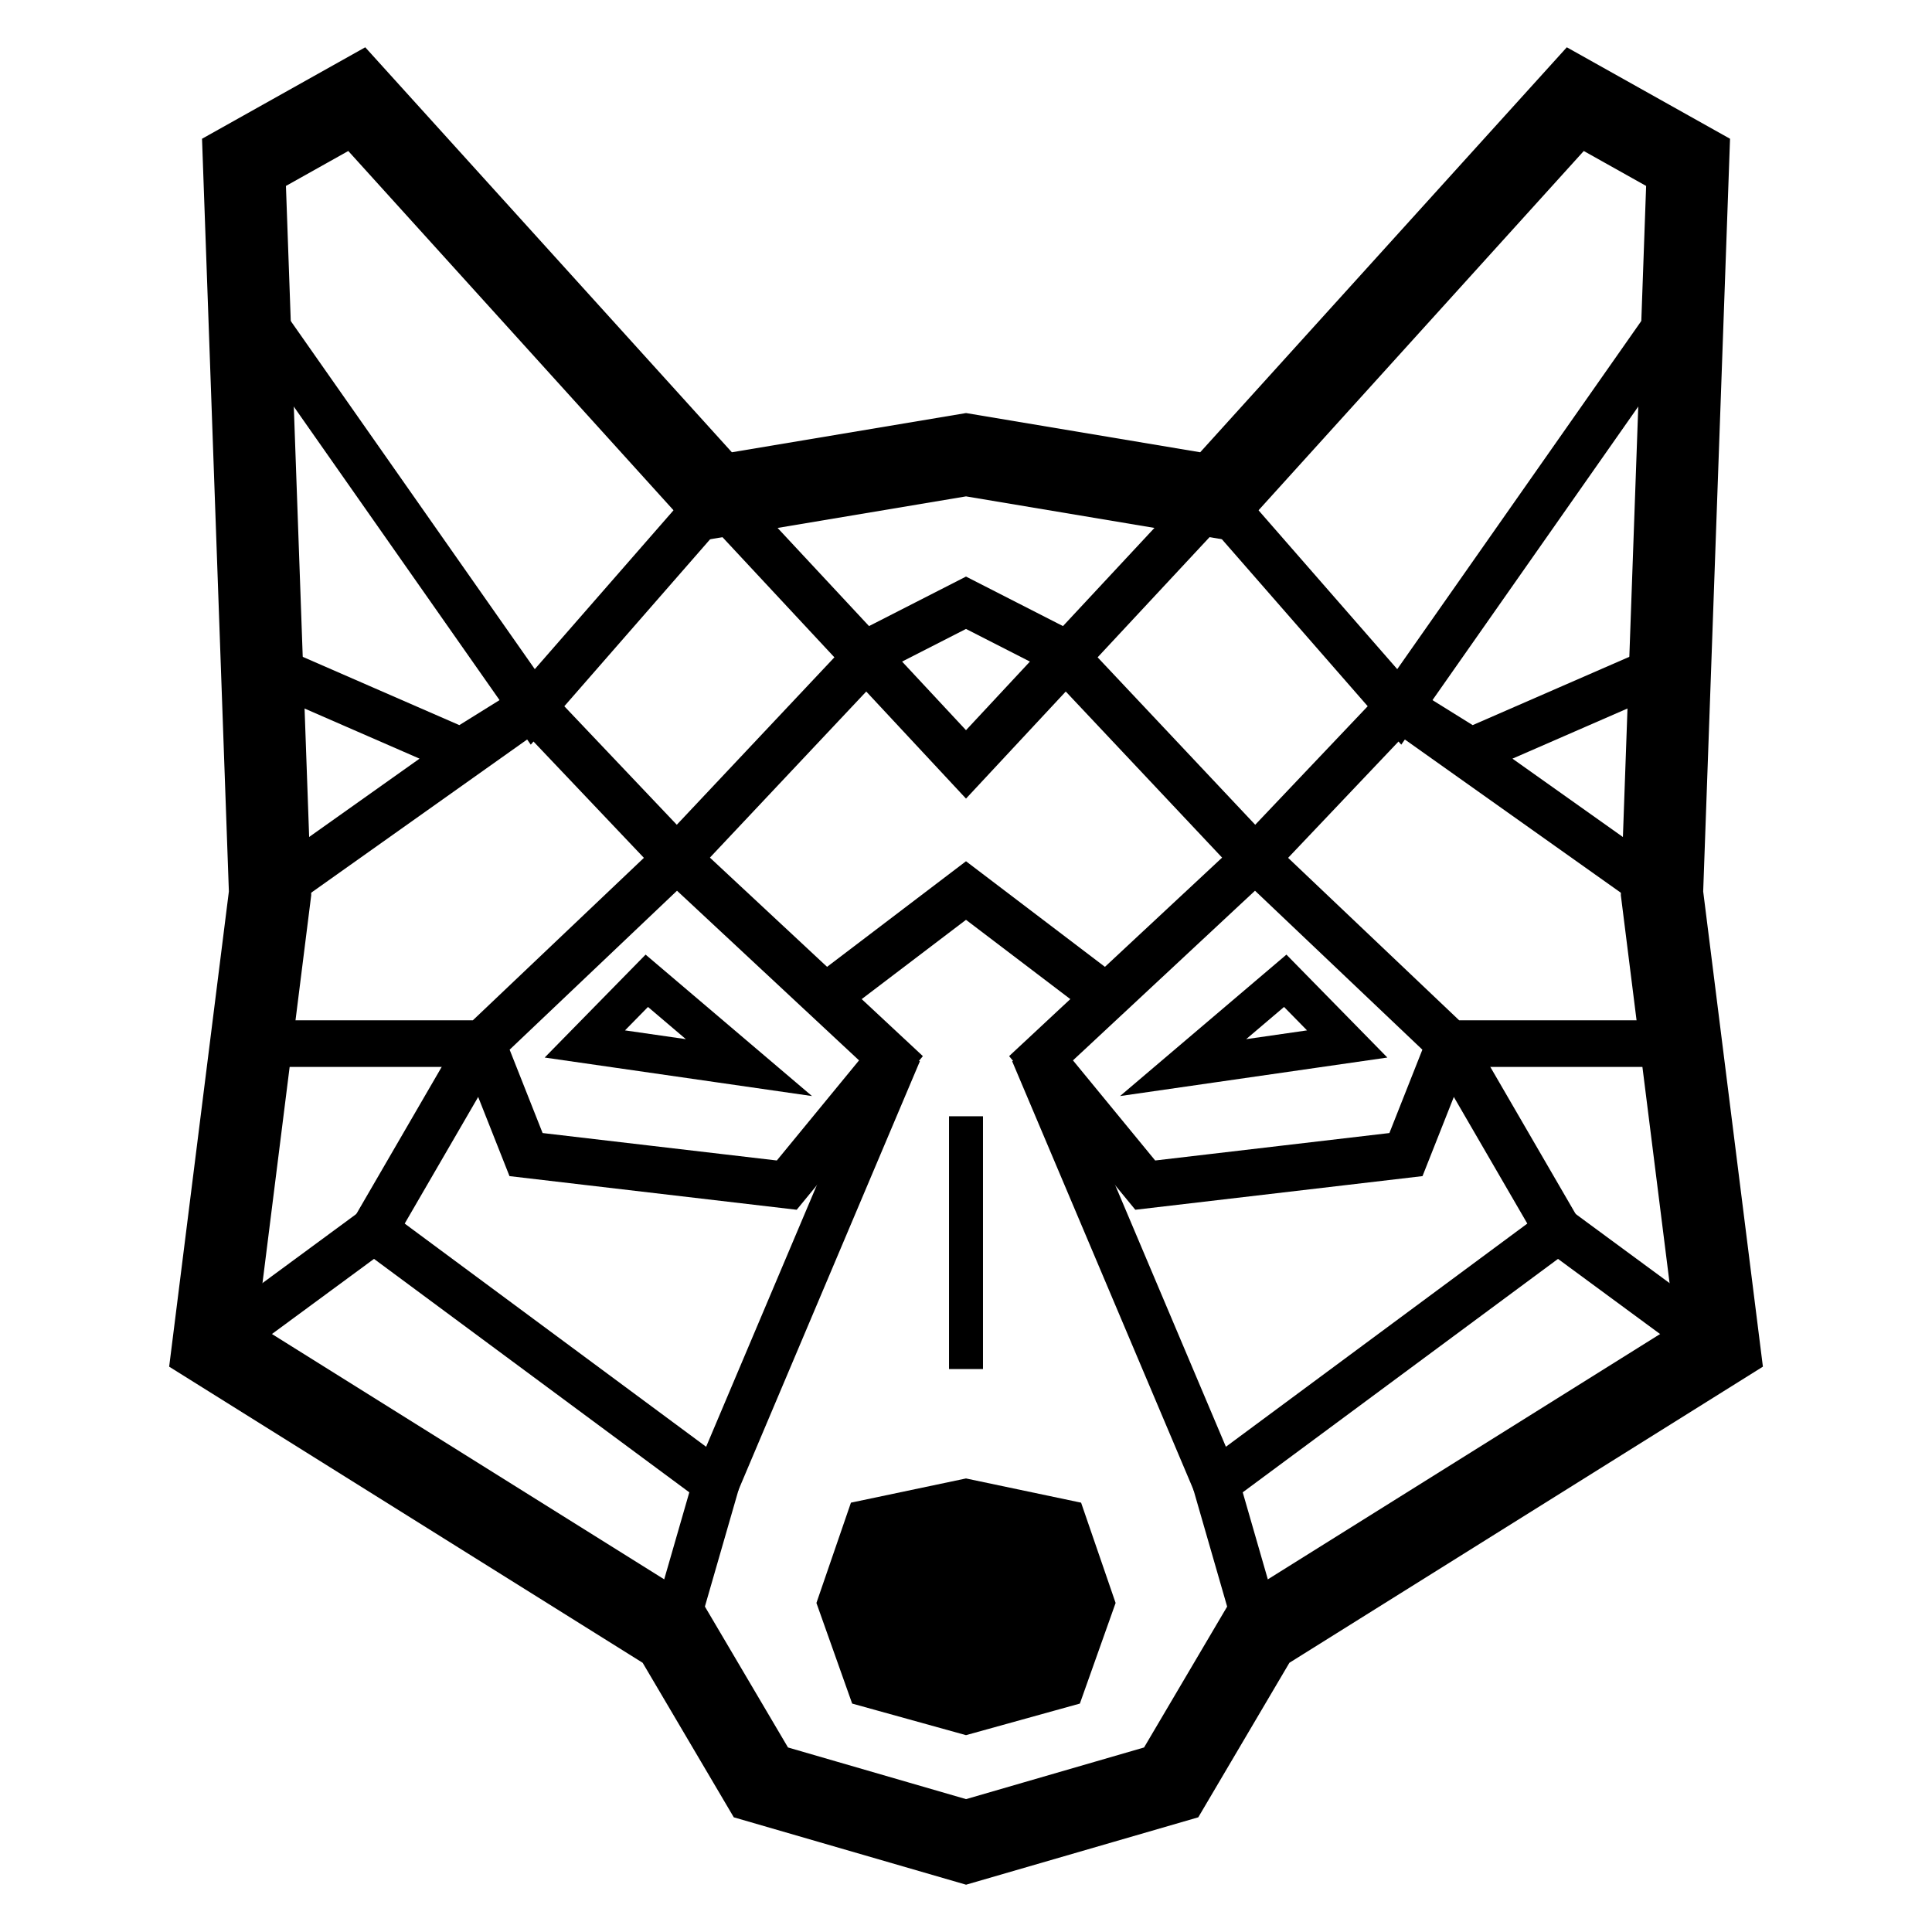
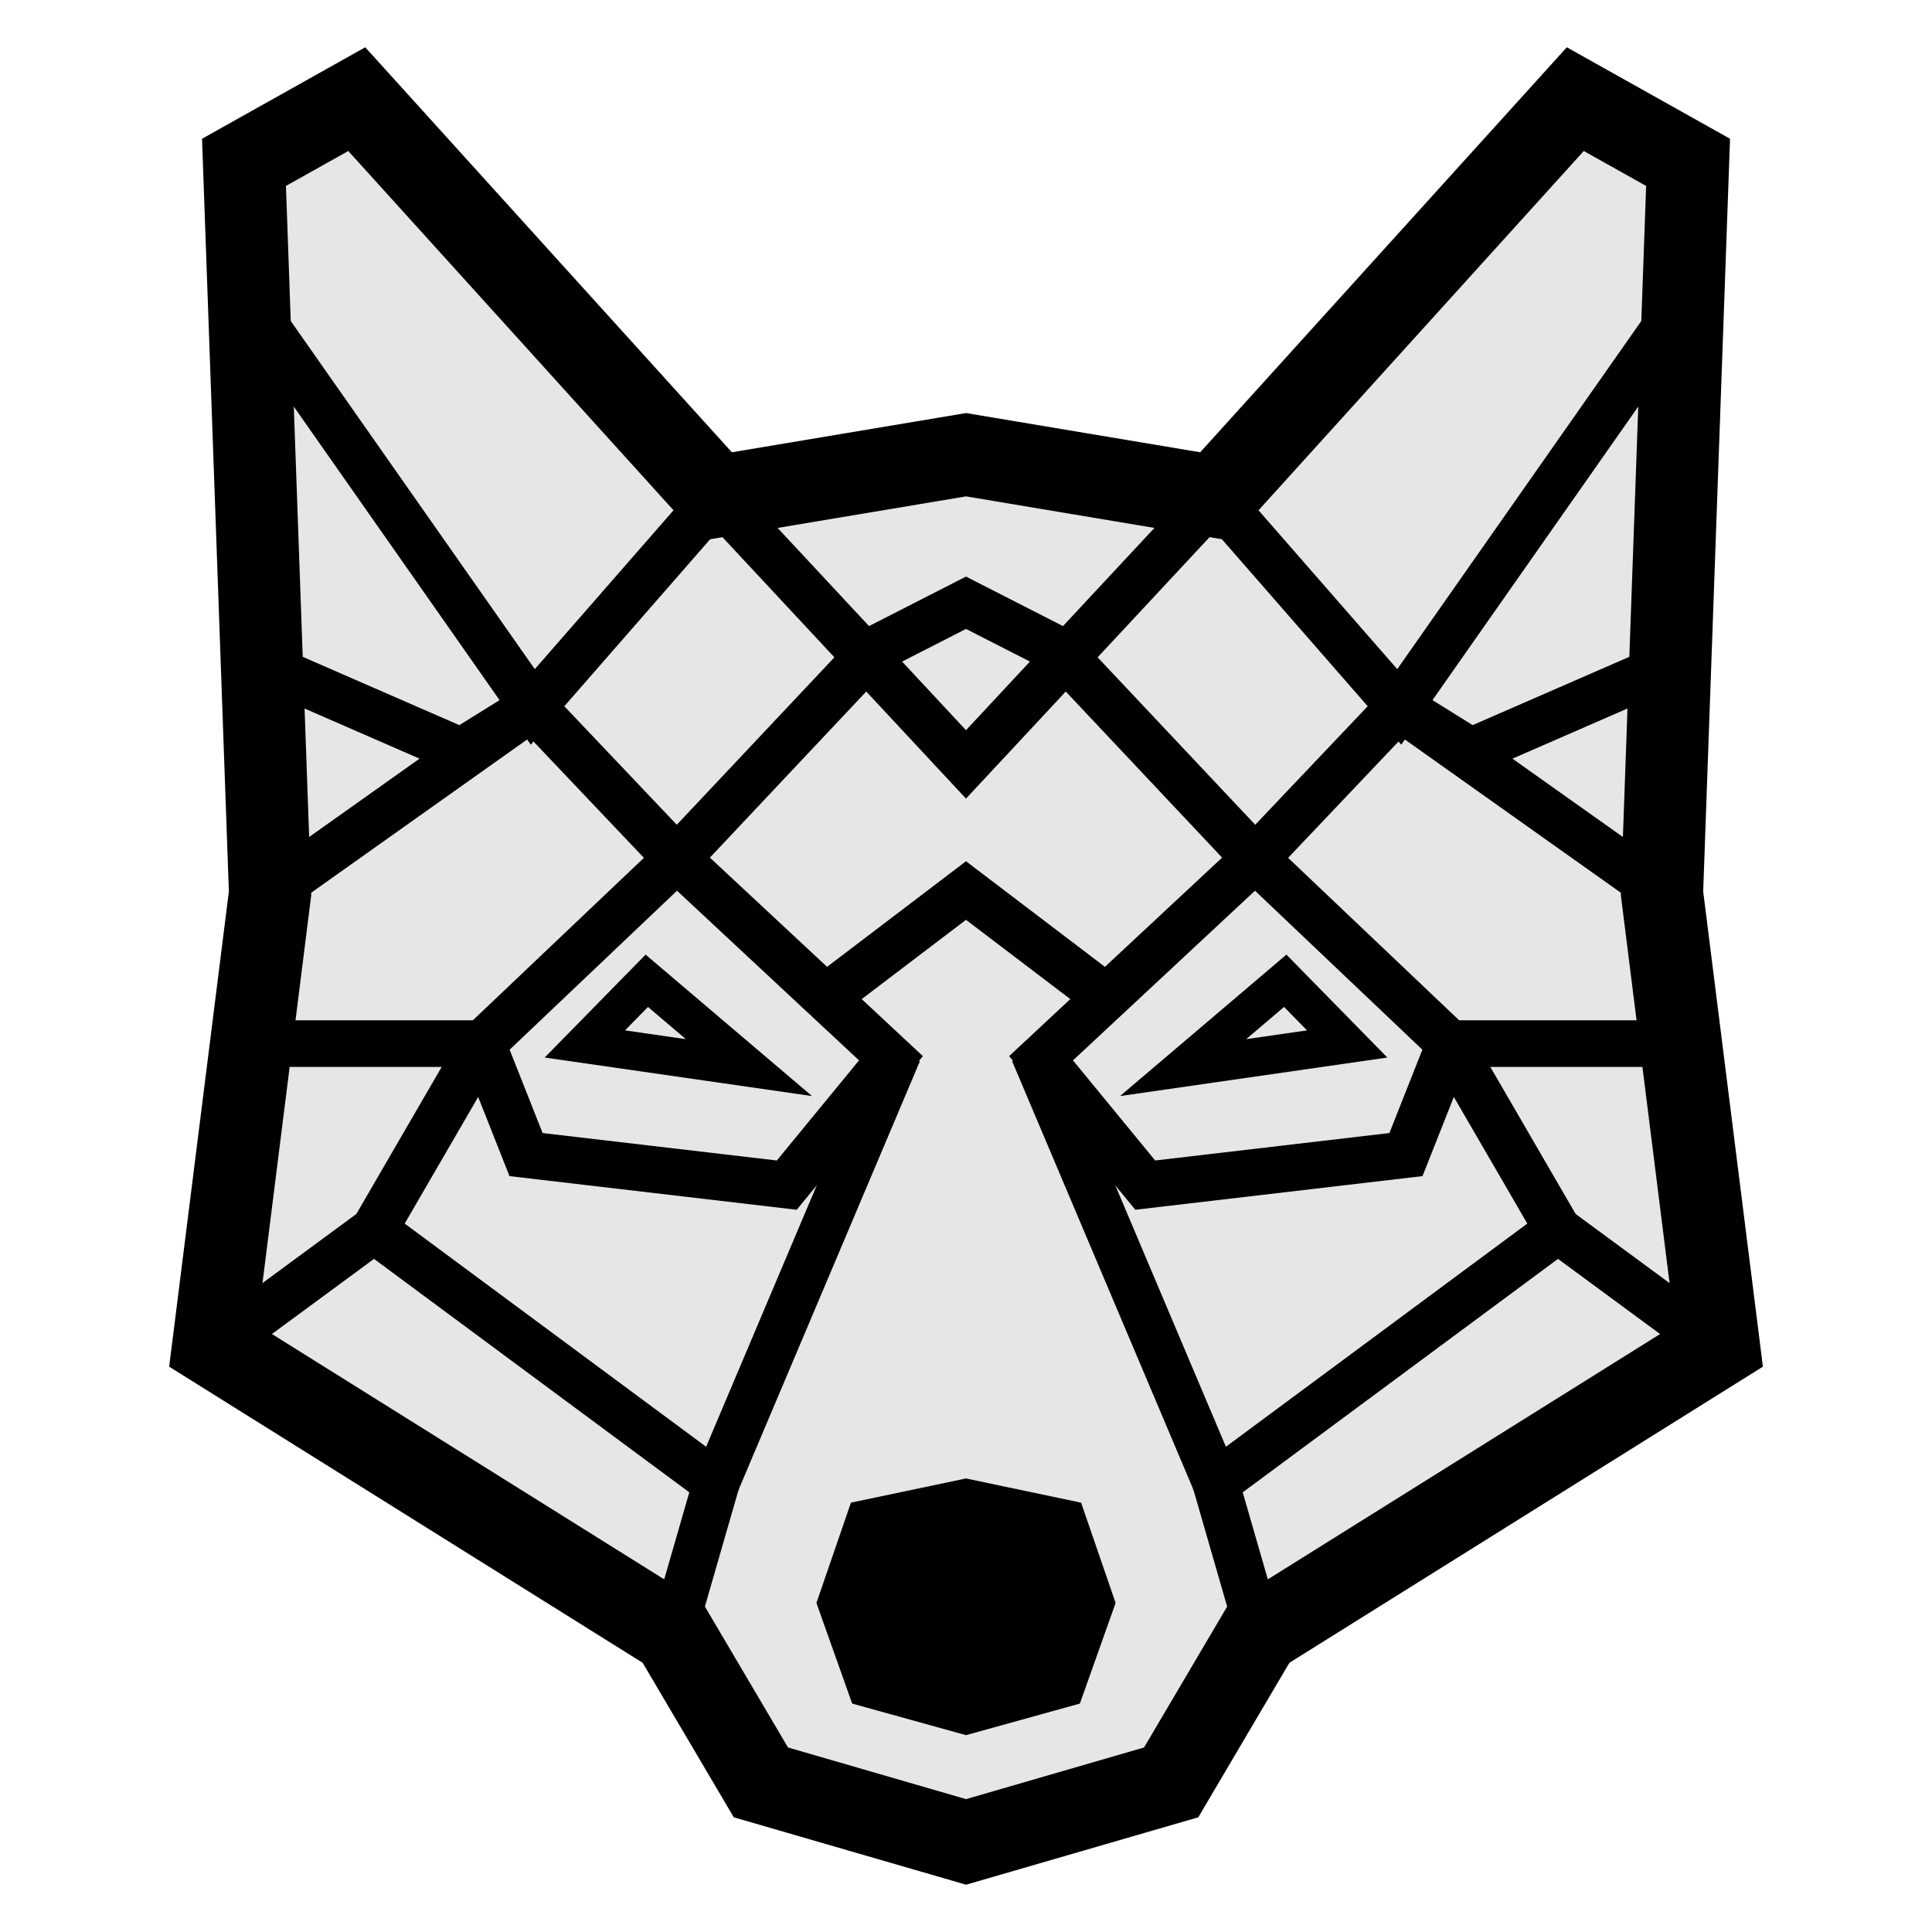
<svg xmlns="http://www.w3.org/2000/svg" width="256" height="256" viewBox="0 0 67.733 67.733" version="1.1" id="svg5" xml:space="preserve">
  <defs id="defs2" />
  <g id="layer1" transform="translate(498.1951,103.3612)" style="display:inline">
    <g id="g5090" transform="translate(5.928481,1.658538)">
      <path style="fill:none;fill-opacity:1;stroke:#000000;stroke-width:1.191;stroke-dasharray:none;stroke-opacity:1" d="m -470.257,-65.885 v 8.862" id="path21086-1-4-4-17-7-5" />
-       <path style="fill:none;fill-opacity:1;stroke:#000000;stroke-width:2.881;stroke-dasharray:none;stroke-opacity:1" d="m -463.064,-42.532 3.083,-5.228 16.118,-10.08 -1.993,-15.862 0.914,-25.626 -3.954,-2.216 -12.611,13.931 -8.749,-1.465 -8.749,1.465 -12.611,-13.931 -3.954,2.216 0.914,25.626 -1.993,15.862 16.118,10.08 3.083,5.228 7.193,2.087 z" id="path21054-1-0-7-6-5-5-0" />
+       <path style="fill:#e5e6e8;fill-opacity:1;stroke:#000000;stroke-width:2.881;stroke-dasharray:none;stroke-opacity:1" d="m -463.064,-42.532 3.083,-5.228 16.118,-10.08 -1.993,-15.862 0.914,-25.626 -3.954,-2.216 -12.611,13.931 -8.749,-1.465 -8.749,1.465 -12.611,-13.931 -3.954,2.216 0.914,25.626 -1.993,15.862 16.118,10.08 3.083,5.228 7.193,2.087 z" id="path21054-1-0-7-6-5-5-0" />
      <path style="fill:none;fill-opacity:1;stroke:#000000;stroke-width:1.635;stroke-dasharray:none;stroke-opacity:1" d="m -495.397,-94.434 9.952,14.197 6.44,-7.375" id="path21058-2-6-4-2-6-8" />
      <path style="fill:none;fill-opacity:1;stroke:#000000;stroke-width:1.635;stroke-dasharray:none;stroke-opacity:1" d="m -494.944,-81.725 6.991,3.048 2.508,-1.56 -9.212,6.536" id="path21060-93-1-4-2-2-7" />
      <path style="fill:none;fill-opacity:1;stroke:#000000;stroke-width:1.635;stroke-dasharray:none;stroke-opacity:1" d="m -495.163,-68.432 h 7.943 l 6.826,-6.483 7.506,6.996 -3.653,4.448 -9.14,-1.071 -1.539,-3.89" id="path21062-1-5-3-6-1-1" />
      <path style="fill:none;fill-opacity:1;stroke:#000000;stroke-width:1.635;stroke-dasharray:none;stroke-opacity:1" d="m -496.154,-58.115 5.144,-3.786 11.957,8.853" id="path21064-9-5-0-1-7-7" />
      <path style="fill:none;fill-opacity:1;stroke:#000000;stroke-width:1.635;stroke-dasharray:none;stroke-opacity:1" d="m -478.99,-53.106 -1.542,5.346" id="path21066-4-4-7-0-8-2" />
      <path style="fill:none;fill-opacity:1;stroke:#000000;stroke-width:1.635;stroke-dasharray:none;stroke-opacity:1" d="m -472.627,-68.132 -6.39,15.103" id="path21068-7-7-8-6-5-7" />
      <path style="fill:none;fill-opacity:1;stroke:#000000;stroke-width:1.635;stroke-dasharray:none;stroke-opacity:1" d="m -491.01,-61.9 3.79,-6.531" id="path21070-8-6-6-1-7-2" />
      <path style="fill:none;fill-opacity:1;stroke:#000000;stroke-width:1.635;stroke-dasharray:none;stroke-opacity:1" d="m -485.446,-80.238 5.052,5.323" id="path21072-4-5-8-59-4-2" />
      <path style="fill:none;fill-opacity:1;stroke:#000000;stroke-width:1.635;stroke-dasharray:none;stroke-opacity:1" d="m -480.394,-74.915 6.882,-7.311" id="path21078-0-9-4-49-1-6" />
      <path style="fill:none;fill-opacity:1;stroke:#000000;stroke-width:1.635;stroke-dasharray:none;stroke-opacity:1" d="m -473.512,-82.226 3.255,-1.662 3.255,1.662" id="path21082-3-3-3-0-8-1" />
      <path style="fill:none;fill-opacity:1;stroke:#000000;stroke-width:1.635;stroke-dasharray:none;stroke-opacity:1" d="m -474.979,-70.21 4.722,-3.589 4.722,3.589" id="path21084-6-7-1-9-5-0" />
      <path style="fill:#000000;fill-opacity:1;stroke:#000000;stroke-width:1.635;stroke-dasharray:none;stroke-opacity:1" d="m -473.62,-45.969 -1.015,-2.858 0.966,-2.807 3.412,-0.718 3.413,0.718 0.966,2.807 -1.015,2.858 -3.364,0.933 z" id="path21090-0-5-9-7-9-6" />
      <path style="fill:none;fill-opacity:1;stroke:#000000;stroke-width:1.635;stroke-dasharray:none;stroke-opacity:1" d="m -445.116,-94.434 -9.952,14.197 -6.44,-7.375" id="path21058-2-6-4-8-9-7-1" />
      <path style="fill:none;fill-opacity:1;stroke:#000000;stroke-width:1.635;stroke-dasharray:none;stroke-opacity:1" d="m -445.57,-81.725 -6.991,3.048 -2.508,-1.56 9.212,6.536" id="path21060-93-1-4-9-7-5-5" />
      <path style="fill:none;fill-opacity:1;stroke:#000000;stroke-width:1.635;stroke-dasharray:none;stroke-opacity:1" d="m -445.351,-68.432 h -7.943 l -6.826,-6.483 -7.506,6.996 3.653,4.448 9.14,-1.071 1.539,-3.89" id="path21062-1-5-3-2-7-3-9" />
      <path style="fill:none;fill-opacity:1;stroke:#000000;stroke-width:1.635;stroke-dasharray:none;stroke-opacity:1" d="m -444.36,-58.115 -5.144,-3.786 -11.957,8.853" id="path21064-9-5-0-6-6-8-4" />
      <path style="fill:none;fill-opacity:1;stroke:#000000;stroke-width:1.635;stroke-dasharray:none;stroke-opacity:1" d="m -461.523,-53.106 1.542,5.346" id="path21066-4-4-7-6-7-8-9" />
      <path style="fill:none;fill-opacity:1;stroke:#000000;stroke-width:1.635;stroke-dasharray:none;stroke-opacity:1" d="m -467.886,-68.132 6.39,15.103" id="path21068-7-7-8-4-3-31-0" />
      <path style="fill:none;fill-opacity:1;stroke:#000000;stroke-width:1.635;stroke-dasharray:none;stroke-opacity:1" d="m -449.504,-61.9 -3.79,-6.531" id="path21070-8-6-6-9-6-8-9" />
      <path style="fill:none;fill-opacity:1;stroke:#000000;stroke-width:1.635;stroke-dasharray:none;stroke-opacity:1" d="m -455.068,-80.238 -5.052,5.323" id="path21072-4-5-8-5-5-9-1" />
      <path style="fill:none;fill-opacity:1;stroke:#000000;stroke-width:1.635;stroke-dasharray:none;stroke-opacity:1" d="m -461.508,-87.613 -8.749,9.392 -8.749,-9.392" id="path21076-5-6-8-0-6-6-7" />
      <path style="fill:none;fill-opacity:1;stroke:#000000;stroke-width:1.635;stroke-dasharray:none;stroke-opacity:1" d="m -460.12,-74.915 -6.882,-7.311" id="path21078-0-9-4-4-3-43-7" />
      <path style="fill:none;fill-opacity:1;stroke:#000000;stroke-width:1.344;stroke-dasharray:none;stroke-opacity:1" d="m -483.62,-68.42 5.753,0.829 -3.581,-3.044 z" id="path21092-6-2-2-1-3-1" />
      <path style="fill:none;fill-opacity:1;stroke:#000000;stroke-width:1.344;stroke-dasharray:none;stroke-opacity:1" d="m -456.893,-68.42 -5.753,0.829 3.581,-3.044 z" id="path21092-6-2-2-2-4-8-5" />
    </g>
  </g>
</svg>
